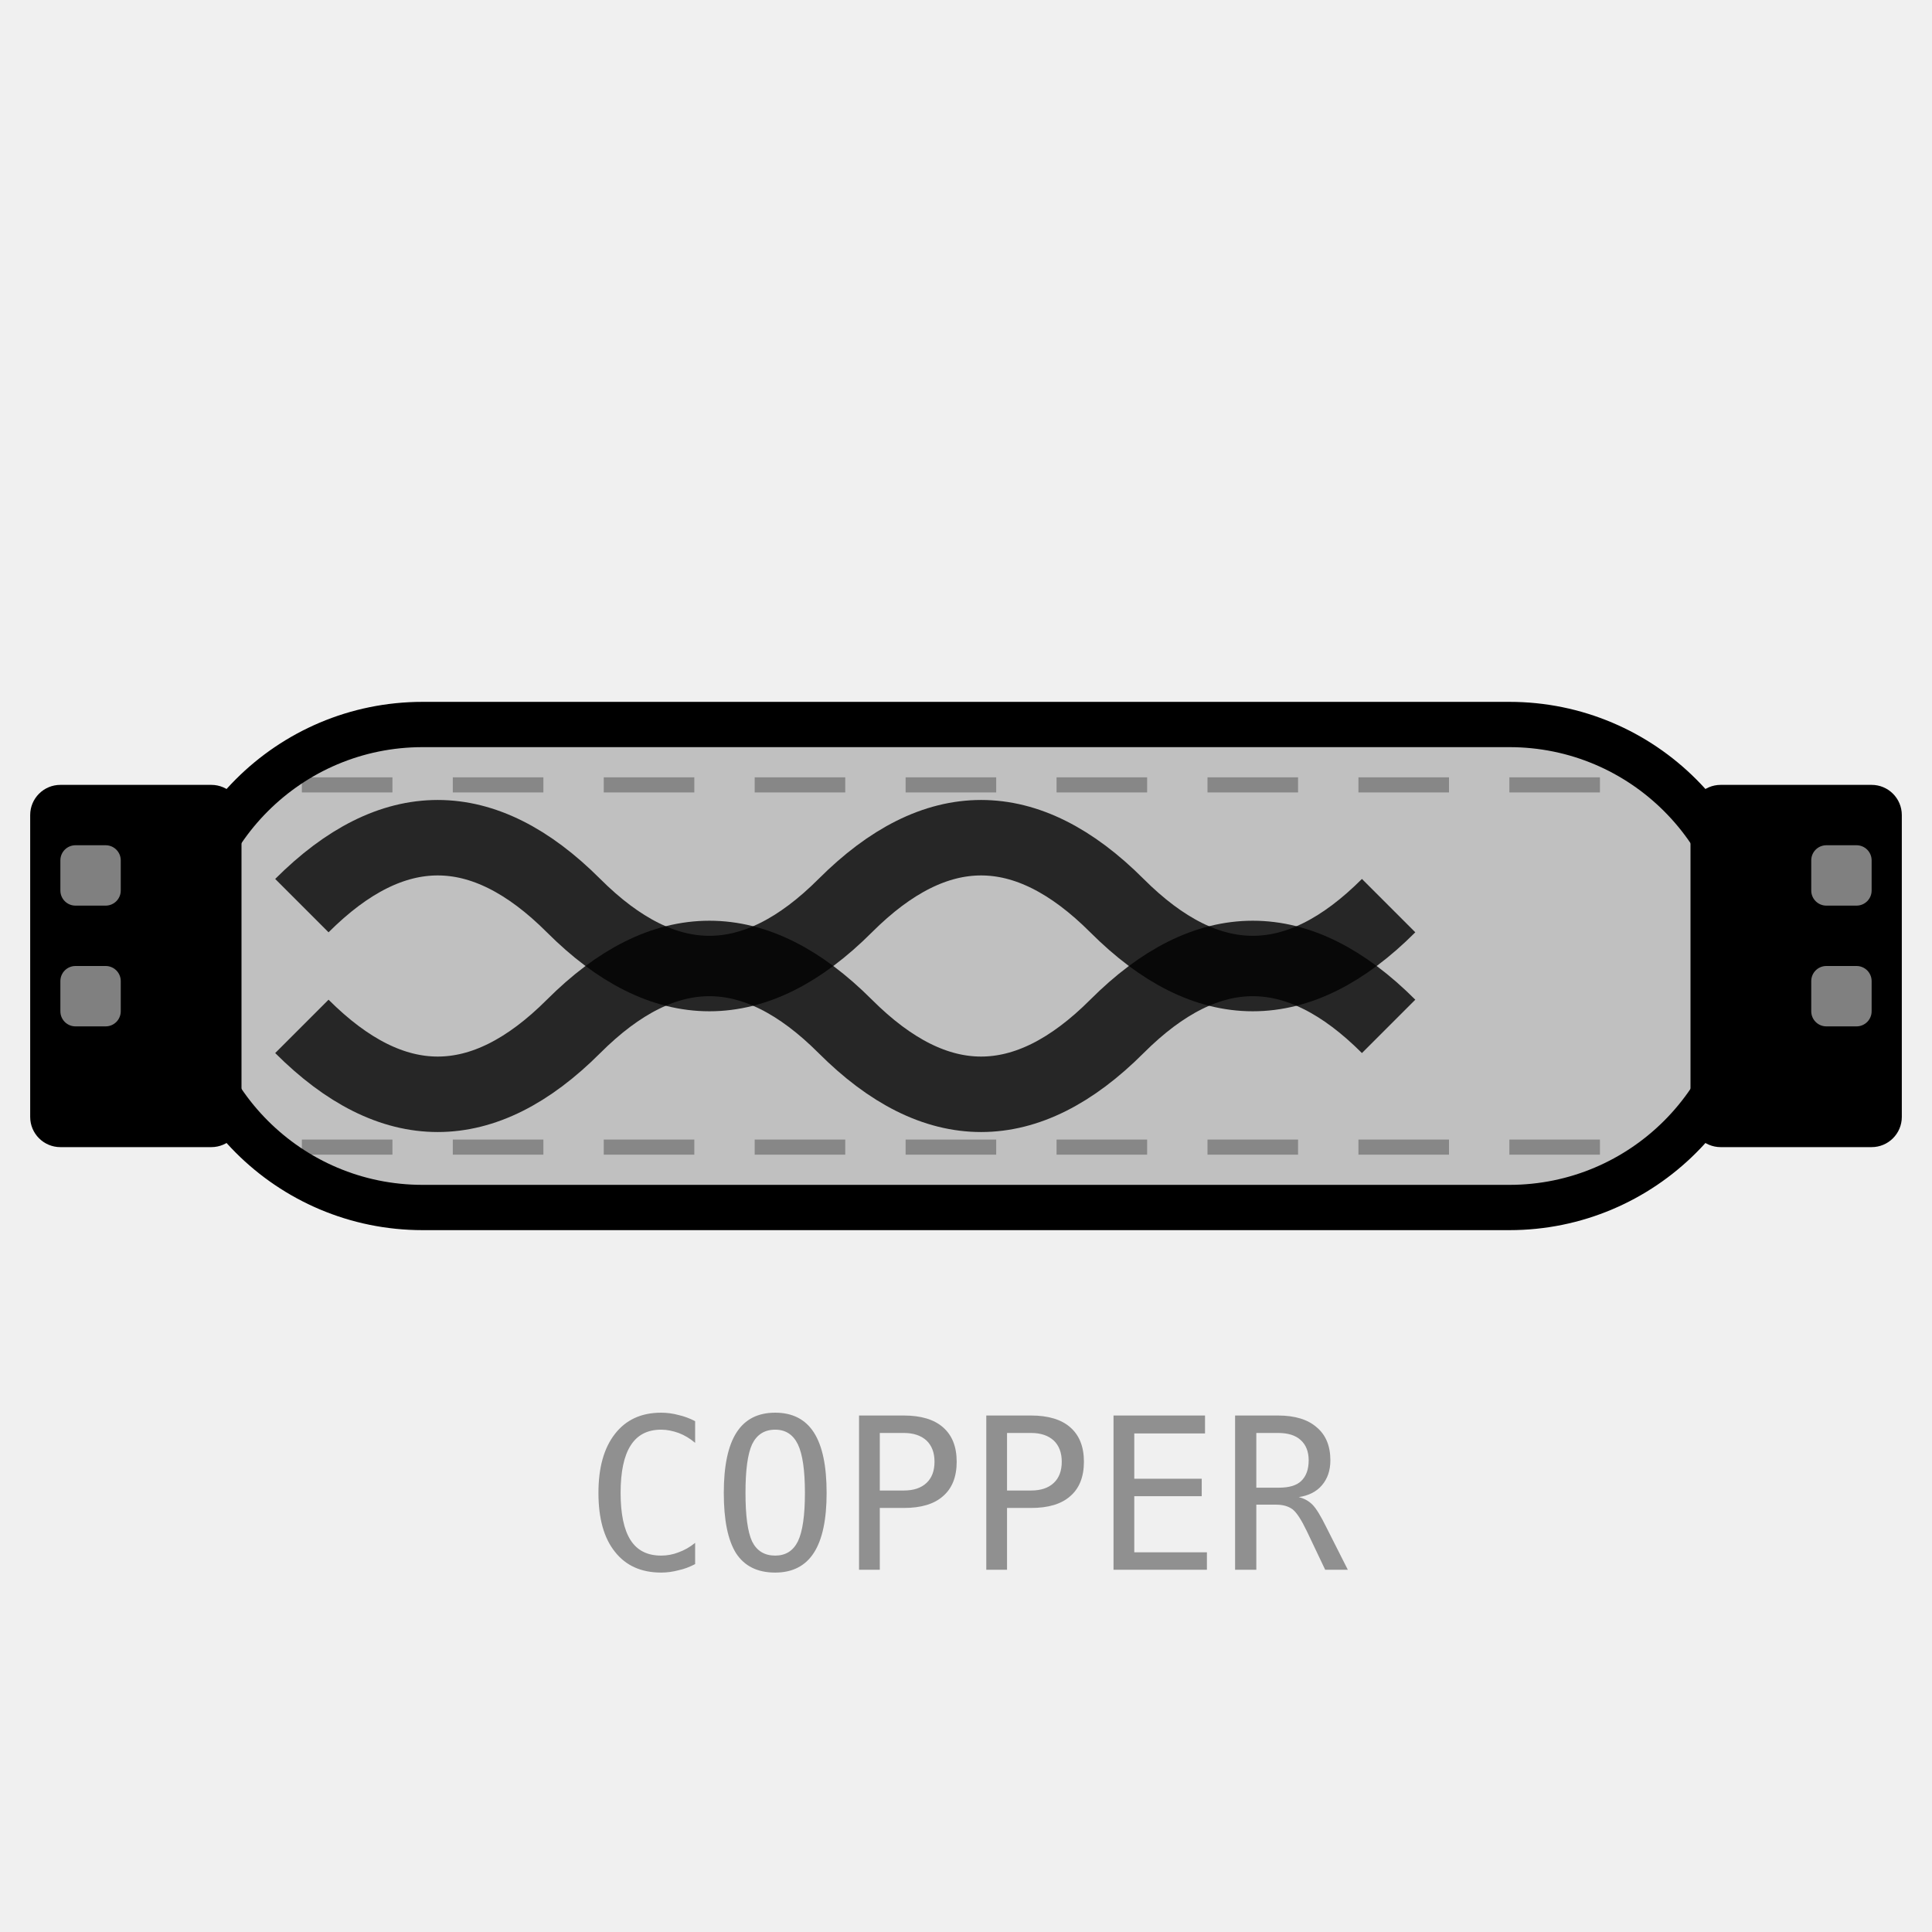
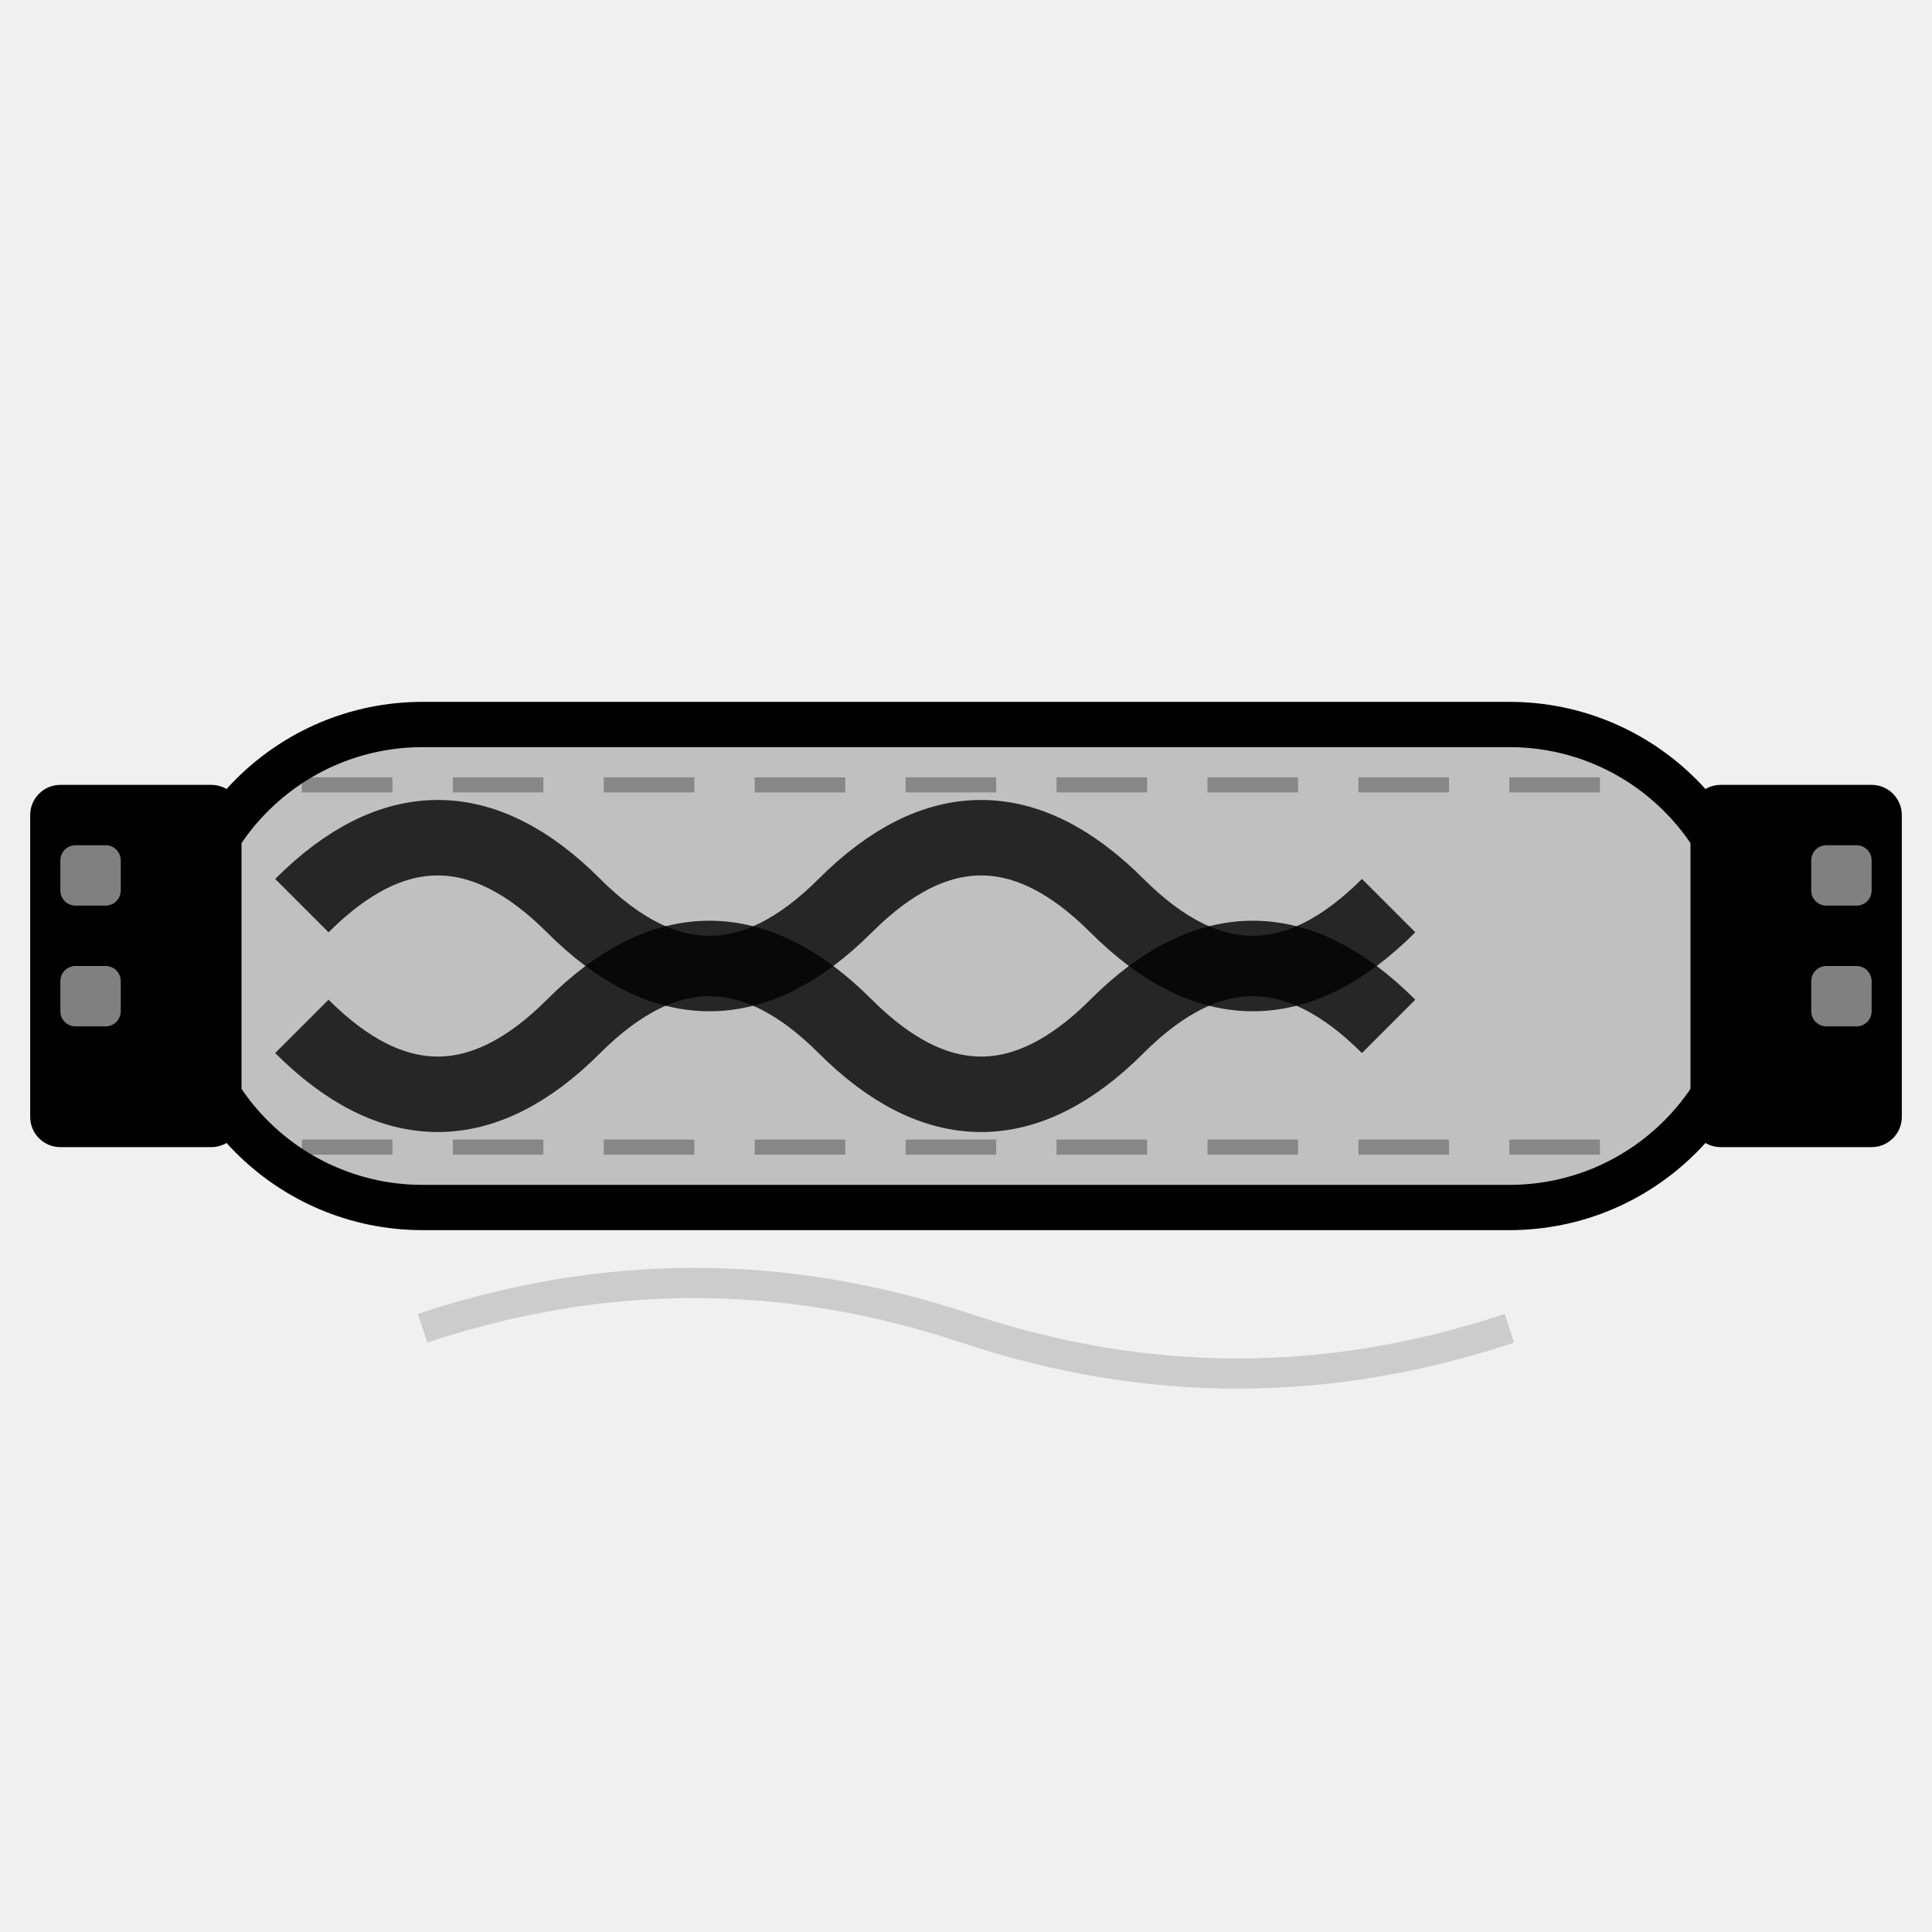
<svg xmlns="http://www.w3.org/2000/svg" viewBox="0 0 64 64" fill="currentColor">
  <rect x="6" y="24" width="52" height="16" rx="8" opacity="0.2" />
  <rect x="6" y="24" width="52" height="16" rx="8" fill="none" stroke="currentColor" stroke-width="1.5" />
  <path d="M10 30c3-3 6-3 9 0s6 3 9 0 6-3 9 0 6 3 9 0" fill="none" stroke="currentColor" stroke-width="2.5" opacity="0.8" />
  <path d="M10 34c3 3 6 3 9 0s6-3 9 0 6 3 9 0 6-3 9 0" fill="none" stroke="currentColor" stroke-width="2.5" opacity="0.8" />
  <line x1="10" y1="26" x2="54" y2="26" stroke="currentColor" stroke-width="0.5" opacity="0.3" stroke-dasharray="3 2" />
  <line x1="10" y1="38" x2="54" y2="38" stroke="currentColor" stroke-width="0.5" opacity="0.3" stroke-dasharray="3 2" />
  <rect x="1" y="26" width="7" height="12" rx="1" />
  <rect x="2" y="28" width="2" height="2" rx="0.5" opacity="0.5" fill="#fff" />
  <rect x="2" y="32" width="2" height="2" rx="0.5" opacity="0.5" fill="#fff" />
  <rect x="56" y="26" width="7" height="12" rx="1" />
  <rect x="60" y="28" width="2" height="2" rx="0.5" opacity="0.5" fill="#fff" />
  <rect x="60" y="32" width="2" height="2" rx="0.5" opacity="0.5" fill="#fff" />
-   <text x="32" y="52" text-anchor="middle" font-size="7" font-family="monospace" opacity="0.4" fill="currentColor">COPPER</text>
+   <path d="M14 44c6-2 12-2 18 0s12 2 18 0" fill="none" stroke="currentColor" stroke-width="1" opacity="0.15" />
</svg>
